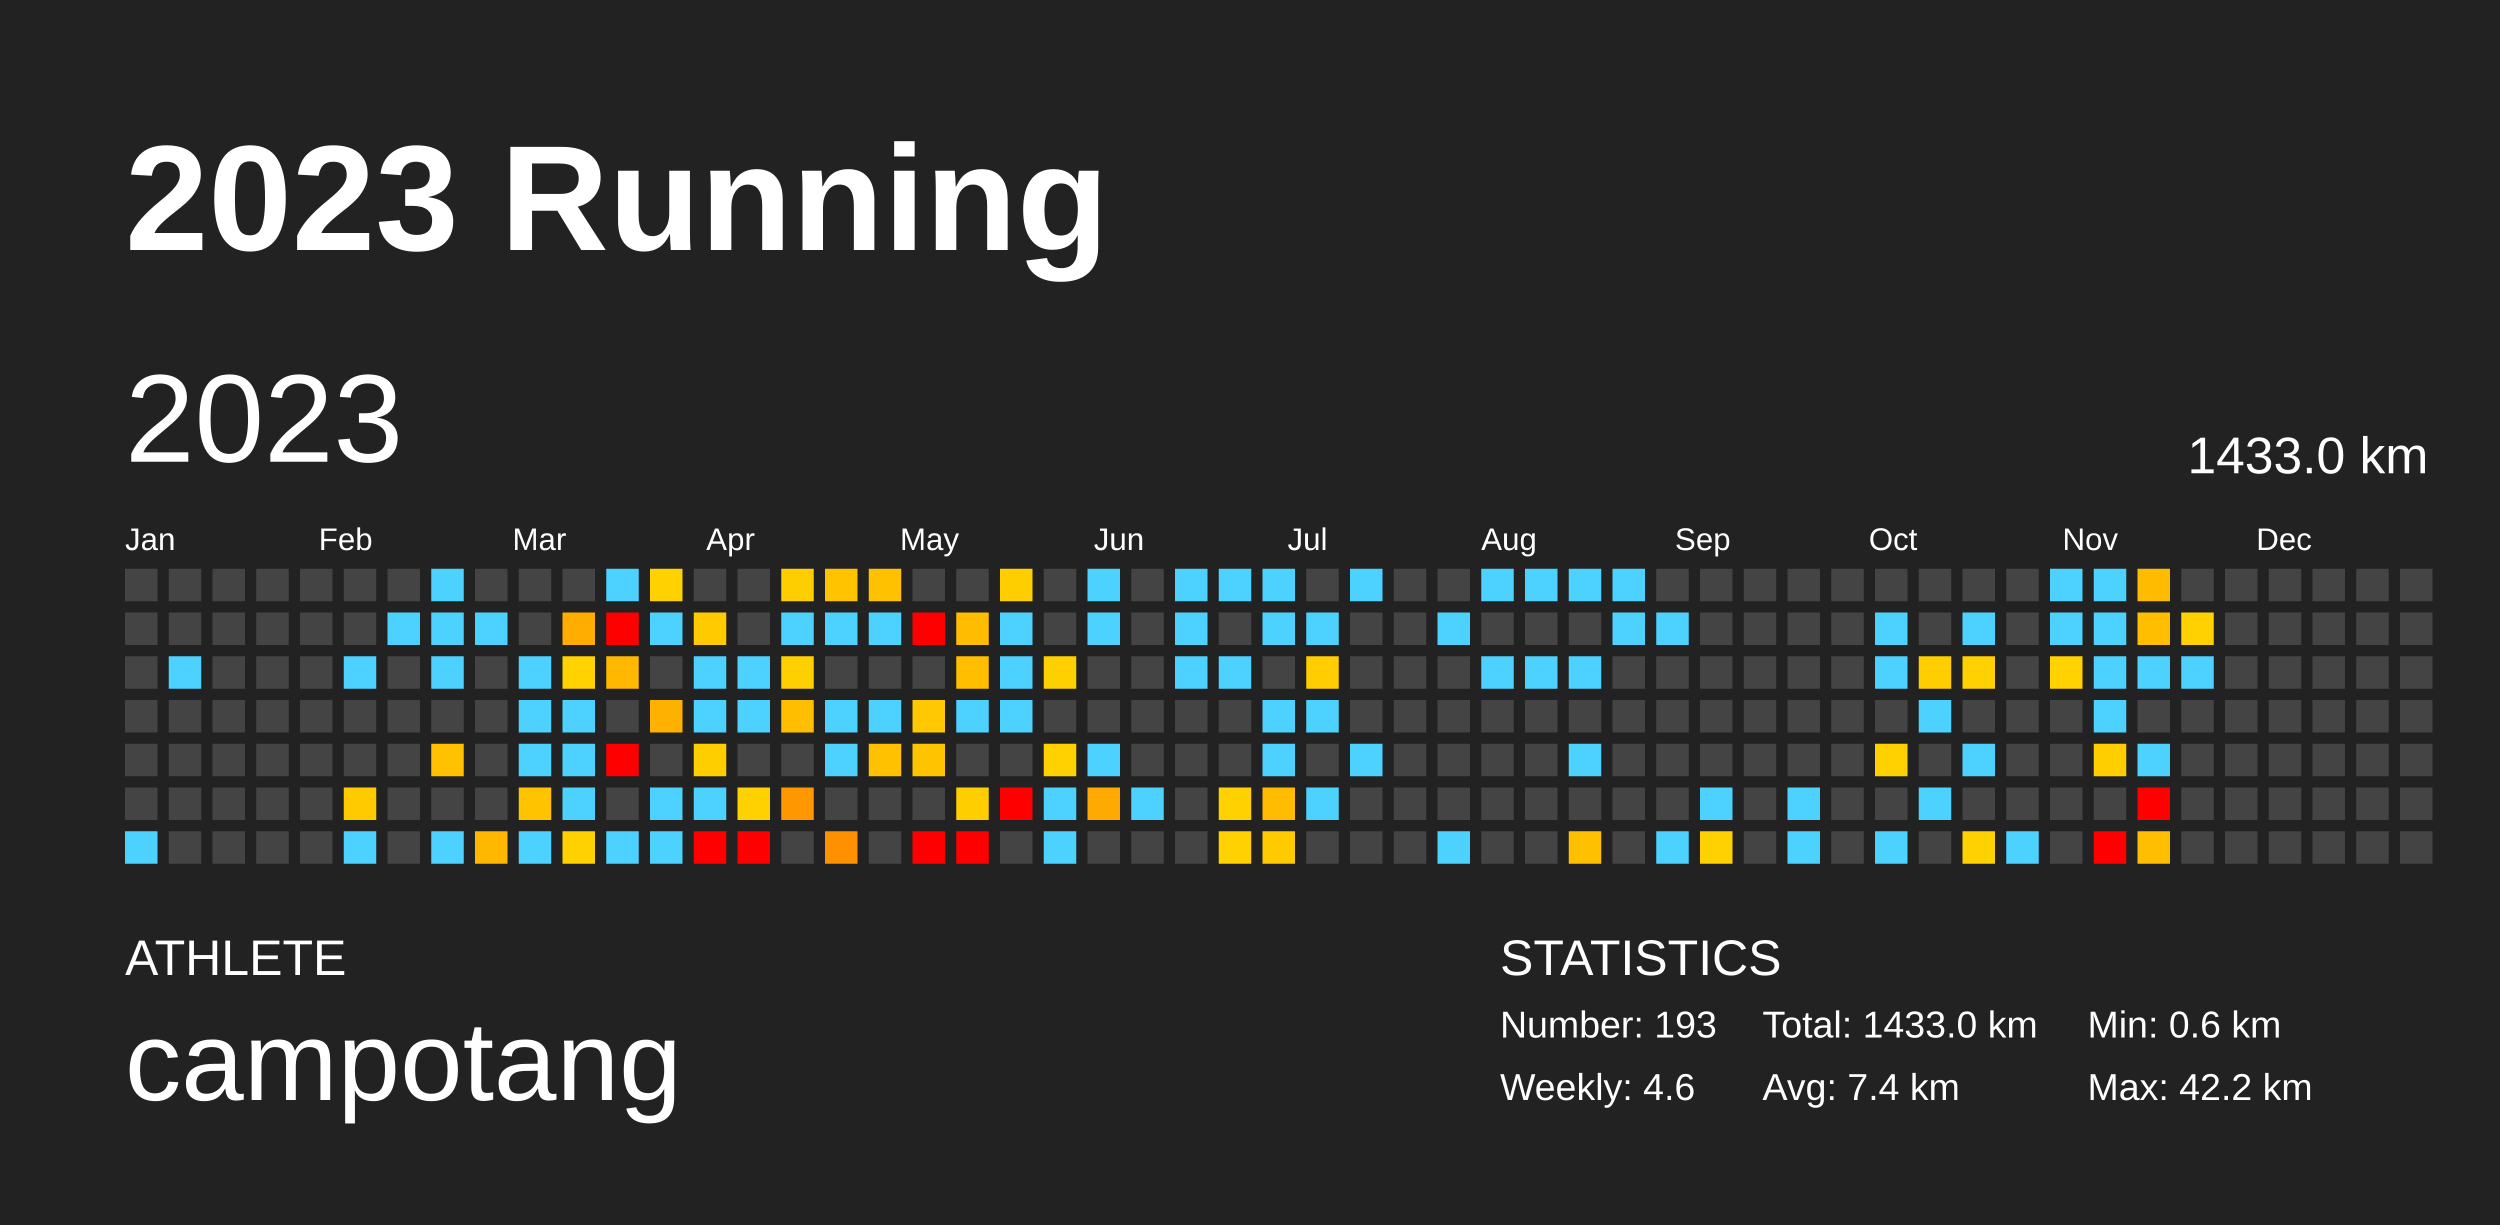
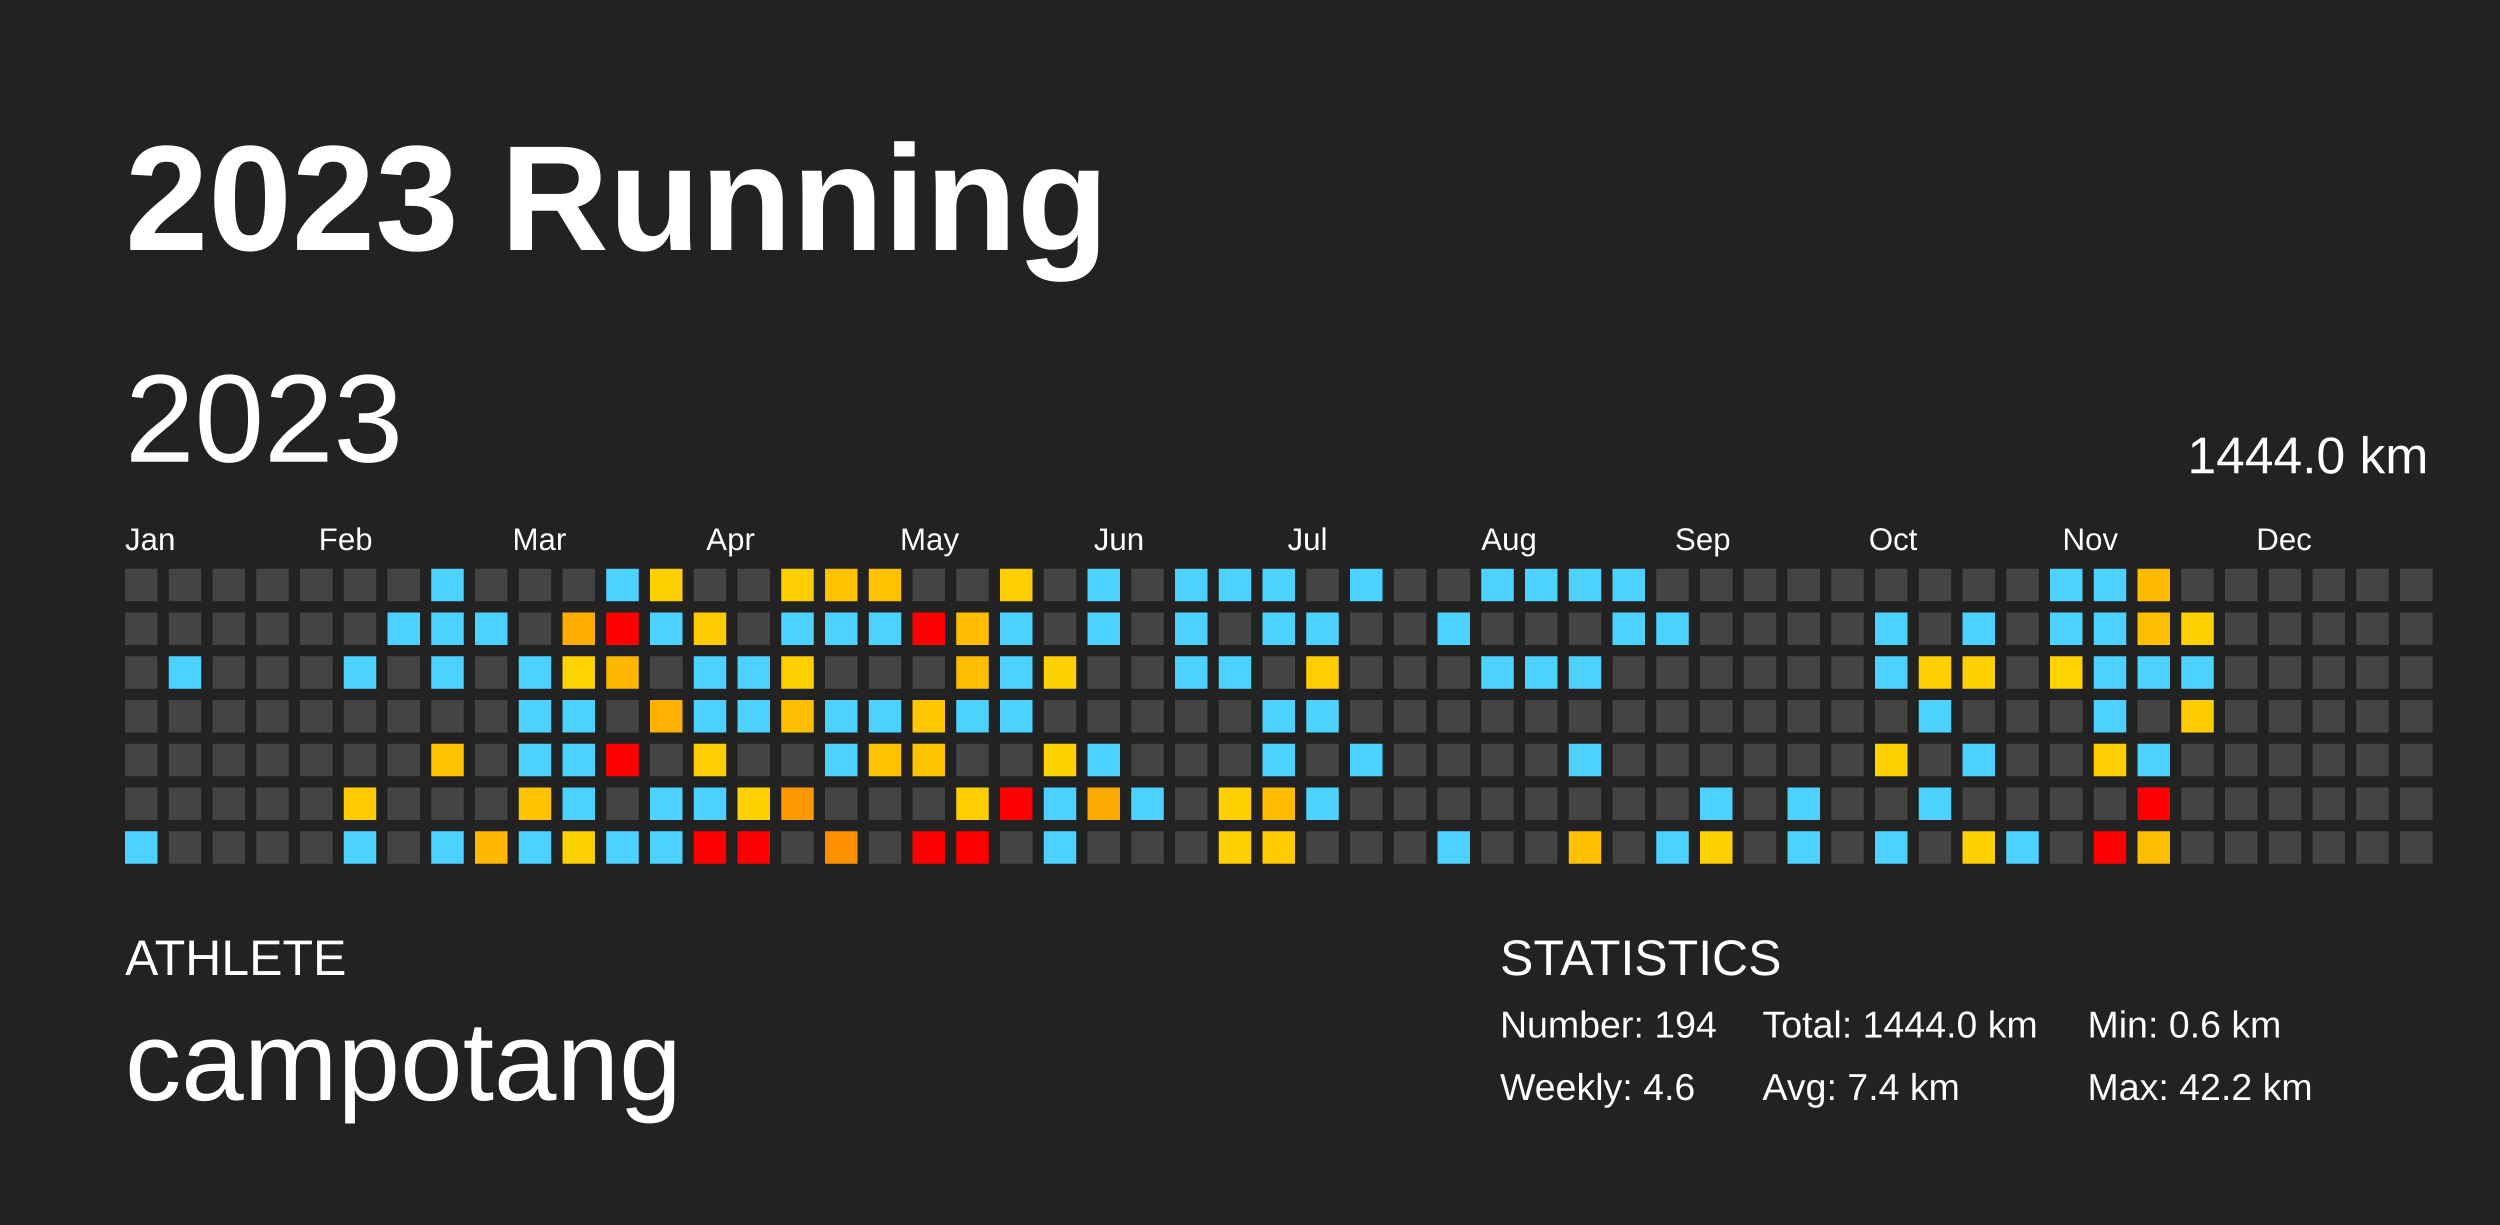
<svg xmlns="http://www.w3.org/2000/svg" baseProfile="full" height="98mm" version="1.1" viewBox="0,0,200,98" width="200mm">
  <defs />
  <rect fill="#222222" height="98" width="200" x="0" y="0" />
  <text fill="#FFFFFF" style="font-size:12px; font-family:Arial; font-weight:bold;" x="10" y="20">2023 Running</text>
  <text fill="#FFFFFF" style="font-size:4px; font-family:Arial" x="10" y="78">ATHLETE</text>
  <text fill="#FFFFFF" style="font-size:9px; font-family:Arial" x="10" y="88">campotang</text>
  <text fill="#FFFFFF" style="font-size:4px; font-family:Arial" x="120" y="78">STATISTICS</text>
-   <text fill="#FFFFFF" style="font-size:3px; font-family:Arial" x="120" y="83">Number: 193</text>
+   <text fill="#FFFFFF" style="font-size:3px; font-family:Arial" x="120" y="83">Number: 194</text>
  <text fill="#FFFFFF" style="font-size:3px; font-family:Arial" x="120" y="88">Weekly: 4.6</text>
-   <text fill="#FFFFFF" style="font-size:3px; font-family:Arial" x="141" y="83">Total: 1433.0 km</text>
+   <text fill="#FFFFFF" style="font-size:3px; font-family:Arial" x="141" y="83">Total: 1444.0 km</text>
  <text fill="#FFFFFF" style="font-size:3px; font-family:Arial" x="141" y="88">Avg: 7.4 km</text>
  <text fill="#FFFFFF" style="font-size:3px; font-family:Arial" x="167" y="83">Min: 0.6 km</text>
  <text fill="#FFFFFF" style="font-size:3px; font-family:Arial" x="167" y="88">Max: 42.2 km</text>
  <text dominant-baseline="hanging" fill="#FFFFFF" style="font-size:10.0px; font-family:Arial;" x="10" y="30">2023</text>
-   <text dominant-baseline="hanging" fill="#FFFFFF" style="font-size:4.125px; font-family:Arial;" x="175" y="35">1433.0 km</text>
+   <text dominant-baseline="hanging" fill="#FFFFFF" style="font-size:4.125px; font-family:Arial;" x="175" y="35">1444.0 km</text>
  <text fill="#FFFFFF" style="font-size:2.5px; font-family:Arial" x="10.0" y="44">Jan</text>
  <text fill="#FFFFFF" style="font-size:2.5px; font-family:Arial" x="25.5" y="44">Feb</text>
  <text fill="#FFFFFF" style="font-size:2.5px; font-family:Arial" x="41.0" y="44">Mar</text>
  <text fill="#FFFFFF" style="font-size:2.5px; font-family:Arial" x="56.5" y="44">Apr</text>
  <text fill="#FFFFFF" style="font-size:2.5px; font-family:Arial" x="72.0" y="44">May</text>
  <text fill="#FFFFFF" style="font-size:2.5px; font-family:Arial" x="87.5" y="44">Jun</text>
  <text fill="#FFFFFF" style="font-size:2.5px; font-family:Arial" x="103.0" y="44">Jul</text>
  <text fill="#FFFFFF" style="font-size:2.5px; font-family:Arial" x="118.5" y="44">Aug</text>
  <text fill="#FFFFFF" style="font-size:2.5px; font-family:Arial" x="134.0" y="44">Sep</text>
  <text fill="#FFFFFF" style="font-size:2.5px; font-family:Arial" x="149.5" y="44">Oct</text>
  <text fill="#FFFFFF" style="font-size:2.5px; font-family:Arial" x="165.0" y="44">Nov</text>
  <text fill="#FFFFFF" style="font-size:2.5px; font-family:Arial" x="180.5" y="44">Dec</text>
  <rect fill="#444444" height="2.6" width="2.6" x="10.0" y="45.5" />
  <rect fill="#444444" height="2.6" width="2.6" x="10.0" y="49.0" />
  <rect fill="#444444" height="2.6" width="2.6" x="10.0" y="52.5" />
  <rect fill="#444444" height="2.6" width="2.6" x="10.0" y="56.0" />
  <rect fill="#444444" height="2.6" width="2.6" x="10.0" y="59.5" />
  <rect fill="#444444" height="2.6" width="2.6" x="10.0" y="63.0" />
  <rect fill="#4dd2ff" height="2.6" width="2.6" x="10.0" y="66.5" />
  <rect fill="#444444" height="2.6" width="2.6" x="13.5" y="45.5" />
  <rect fill="#444444" height="2.6" width="2.6" x="13.5" y="49.0" />
  <rect fill="#4dd2ff" height="2.6" width="2.6" x="13.5" y="52.5" />
  <rect fill="#444444" height="2.6" width="2.6" x="13.5" y="56.0" />
  <rect fill="#444444" height="2.6" width="2.6" x="13.5" y="59.5" />
  <rect fill="#444444" height="2.6" width="2.6" x="13.5" y="63.0" />
  <rect fill="#444444" height="2.6" width="2.6" x="13.5" y="66.5" />
  <rect fill="#444444" height="2.6" width="2.6" x="17.0" y="45.5" />
  <rect fill="#444444" height="2.6" width="2.6" x="17.0" y="49.0" />
  <rect fill="#444444" height="2.6" width="2.6" x="17.0" y="52.5" />
  <rect fill="#444444" height="2.6" width="2.6" x="17.0" y="56.0" />
  <rect fill="#444444" height="2.6" width="2.6" x="17.0" y="59.5" />
  <rect fill="#444444" height="2.6" width="2.6" x="17.0" y="63.0" />
  <rect fill="#444444" height="2.6" width="2.6" x="17.0" y="66.5" />
  <rect fill="#444444" height="2.6" width="2.6" x="20.5" y="45.5" />
  <rect fill="#444444" height="2.6" width="2.6" x="20.5" y="49.0" />
  <rect fill="#444444" height="2.6" width="2.6" x="20.5" y="52.5" />
  <rect fill="#444444" height="2.6" width="2.6" x="20.5" y="56.0" />
  <rect fill="#444444" height="2.6" width="2.6" x="20.5" y="59.5" />
  <rect fill="#444444" height="2.6" width="2.6" x="20.5" y="63.0" />
  <rect fill="#444444" height="2.6" width="2.6" x="20.5" y="66.5" />
  <rect fill="#444444" height="2.6" width="2.6" x="24.0" y="45.5" />
  <rect fill="#444444" height="2.6" width="2.6" x="24.0" y="49.0" />
  <rect fill="#444444" height="2.6" width="2.6" x="24.0" y="52.5" />
  <rect fill="#444444" height="2.6" width="2.6" x="24.0" y="56.0" />
  <rect fill="#444444" height="2.6" width="2.6" x="24.0" y="59.5" />
  <rect fill="#444444" height="2.6" width="2.6" x="24.0" y="63.0" />
  <rect fill="#444444" height="2.6" width="2.6" x="24.0" y="66.5" />
  <rect fill="#444444" height="2.6" width="2.6" x="27.5" y="45.5" />
  <rect fill="#444444" height="2.6" width="2.6" x="27.5" y="49.0" />
  <rect fill="#4dd2ff" height="2.6" width="2.6" x="27.5" y="52.5" />
  <rect fill="#444444" height="2.6" width="2.6" x="27.5" y="56.0" />
  <rect fill="#444444" height="2.6" width="2.6" x="27.5" y="59.5" />
  <rect fill="#ffcb00" height="2.6" width="2.6" x="27.5" y="63.0" />
  <rect fill="#4dd2ff" height="2.6" width="2.6" x="27.5" y="66.5" />
  <rect fill="#444444" height="2.6" width="2.6" x="31.0" y="45.5" />
  <rect fill="#4dd2ff" height="2.6" width="2.6" x="31.0" y="49.0" />
  <rect fill="#444444" height="2.6" width="2.6" x="31.0" y="52.5" />
  <rect fill="#444444" height="2.6" width="2.6" x="31.0" y="56.0" />
  <rect fill="#444444" height="2.6" width="2.6" x="31.0" y="59.5" />
  <rect fill="#444444" height="2.6" width="2.6" x="31.0" y="63.0" />
  <rect fill="#444444" height="2.6" width="2.6" x="31.0" y="66.5" />
  <rect fill="#4dd2ff" height="2.6" width="2.6" x="34.5" y="45.5" />
  <rect fill="#4dd2ff" height="2.6" width="2.6" x="34.5" y="49.0" />
  <rect fill="#4dd2ff" height="2.6" width="2.6" x="34.5" y="52.5" />
  <rect fill="#444444" height="2.6" width="2.6" x="34.5" y="56.0" />
  <rect fill="#ffc100" height="2.6" width="2.6" x="34.5" y="59.5" />
  <rect fill="#444444" height="2.6" width="2.6" x="34.5" y="63.0" />
  <rect fill="#4dd2ff" height="2.6" width="2.6" x="34.5" y="66.5" />
  <rect fill="#444444" height="2.6" width="2.6" x="38.0" y="45.5" />
  <rect fill="#4dd2ff" height="2.6" width="2.6" x="38.0" y="49.0" />
  <rect fill="#444444" height="2.6" width="2.6" x="38.0" y="52.5" />
  <rect fill="#444444" height="2.6" width="2.6" x="38.0" y="56.0" />
  <rect fill="#444444" height="2.6" width="2.6" x="38.0" y="59.5" />
  <rect fill="#444444" height="2.6" width="2.6" x="38.0" y="63.0" />
  <rect fill="#ffb700" height="2.6" width="2.6" x="38.0" y="66.5" />
  <rect fill="#444444" height="2.6" width="2.6" x="41.5" y="45.5" />
  <rect fill="#444444" height="2.6" width="2.6" x="41.5" y="49.0" />
  <rect fill="#4dd2ff" height="2.6" width="2.6" x="41.5" y="52.5" />
  <rect fill="#4dd2ff" height="2.6" width="2.6" x="41.5" y="56.0" />
  <rect fill="#4dd2ff" height="2.6" width="2.6" x="41.5" y="59.5" />
  <rect fill="#ffc300" height="2.6" width="2.6" x="41.5" y="63.0" />
  <rect fill="#4dd2ff" height="2.6" width="2.6" x="41.5" y="66.5" />
  <rect fill="#444444" height="2.6" width="2.6" x="45.0" y="45.5" />
  <rect fill="#ffad00" height="2.6" width="2.6" x="45.0" y="49.0" />
  <rect fill="#ffd200" height="2.6" width="2.6" x="45.0" y="52.5" />
  <rect fill="#4dd2ff" height="2.6" width="2.6" x="45.0" y="56.0" />
  <rect fill="#4dd2ff" height="2.6" width="2.6" x="45.0" y="59.5" />
  <rect fill="#4dd2ff" height="2.6" width="2.6" x="45.0" y="63.0" />
  <rect fill="#ffd100" height="2.6" width="2.6" x="45.0" y="66.5" />
  <rect fill="#4dd2ff" height="2.6" width="2.6" x="48.5" y="45.5" />
  <rect fill="red" height="2.6" width="2.6" x="48.5" y="49.0" />
  <rect fill="#ffb700" height="2.6" width="2.6" x="48.5" y="52.5" />
  <rect fill="#444444" height="2.6" width="2.6" x="48.5" y="56.0" />
  <rect fill="red" height="2.6" width="2.6" x="48.5" y="59.5" />
  <rect fill="#444444" height="2.6" width="2.6" x="48.5" y="63.0" />
  <rect fill="#4dd2ff" height="2.6" width="2.6" x="48.5" y="66.5" />
  <rect fill="#ffd100" height="2.6" width="2.6" x="52.0" y="45.5" />
  <rect fill="#4dd2ff" height="2.6" width="2.6" x="52.0" y="49.0" />
  <rect fill="#444444" height="2.6" width="2.6" x="52.0" y="52.5" />
  <rect fill="#ffb100" height="2.6" width="2.6" x="52.0" y="56.0" />
  <rect fill="#444444" height="2.6" width="2.6" x="52.0" y="59.5" />
  <rect fill="#4dd2ff" height="2.6" width="2.6" x="52.0" y="63.0" />
  <rect fill="#4dd2ff" height="2.6" width="2.6" x="52.0" y="66.5" />
  <rect fill="#444444" height="2.6" width="2.6" x="55.5" y="45.5" />
  <rect fill="#ffcb00" height="2.6" width="2.6" x="55.5" y="49.0" />
  <rect fill="#4dd2ff" height="2.6" width="2.6" x="55.5" y="52.5" />
  <rect fill="#4dd2ff" height="2.6" width="2.6" x="55.5" y="56.0" />
  <rect fill="#ffce00" height="2.6" width="2.6" x="55.5" y="59.5" />
  <rect fill="#4dd2ff" height="2.6" width="2.6" x="55.5" y="63.0" />
  <rect fill="red" height="2.6" width="2.6" x="55.5" y="66.5" />
  <rect fill="#444444" height="2.6" width="2.6" x="59.0" y="45.5" />
  <rect fill="#444444" height="2.6" width="2.6" x="59.0" y="49.0" />
  <rect fill="#4dd2ff" height="2.6" width="2.6" x="59.0" y="52.5" />
  <rect fill="#4dd2ff" height="2.6" width="2.6" x="59.0" y="56.0" />
  <rect fill="#444444" height="2.6" width="2.6" x="59.0" y="59.5" />
  <rect fill="#ffd100" height="2.6" width="2.6" x="59.0" y="63.0" />
  <rect fill="red" height="2.6" width="2.6" x="59.0" y="66.5" />
  <rect fill="#ffce00" height="2.6" width="2.6" x="62.5" y="45.5" />
  <rect fill="#4dd2ff" height="2.6" width="2.6" x="62.5" y="49.0" />
  <rect fill="#ffd000" height="2.6" width="2.6" x="62.5" y="52.5" />
  <rect fill="#ffbe00" height="2.6" width="2.6" x="62.5" y="56.0" />
  <rect fill="#444444" height="2.6" width="2.6" x="62.5" y="59.5" />
  <rect fill="#ff9700" height="2.6" width="2.6" x="62.5" y="63.0" />
  <rect fill="#444444" height="2.6" width="2.6" x="62.5" y="66.5" />
  <rect fill="#ffc300" height="2.6" width="2.6" x="66.0" y="45.5" />
  <rect fill="#4dd2ff" height="2.6" width="2.6" x="66.0" y="49.0" />
  <rect fill="#444444" height="2.6" width="2.6" x="66.0" y="52.5" />
  <rect fill="#4dd2ff" height="2.6" width="2.6" x="66.0" y="56.0" />
  <rect fill="#4dd2ff" height="2.6" width="2.6" x="66.0" y="59.5" />
  <rect fill="#444444" height="2.6" width="2.6" x="66.0" y="63.0" />
  <rect fill="#ff9100" height="2.6" width="2.6" x="66.0" y="66.5" />
  <rect fill="#ffc100" height="2.6" width="2.6" x="69.5" y="45.5" />
  <rect fill="#4dd2ff" height="2.6" width="2.6" x="69.5" y="49.0" />
  <rect fill="#444444" height="2.6" width="2.6" x="69.5" y="52.5" />
  <rect fill="#4dd2ff" height="2.6" width="2.6" x="69.5" y="56.0" />
  <rect fill="#ffc100" height="2.6" width="2.6" x="69.5" y="59.5" />
  <rect fill="#444444" height="2.6" width="2.6" x="69.5" y="63.0" />
  <rect fill="#444444" height="2.6" width="2.6" x="69.5" y="66.5" />
  <rect fill="#444444" height="2.6" width="2.6" x="73.0" y="45.5" />
  <rect fill="red" height="2.6" width="2.6" x="73.0" y="49.0" />
  <rect fill="#444444" height="2.6" width="2.6" x="73.0" y="52.5" />
  <rect fill="#ffc800" height="2.6" width="2.6" x="73.0" y="56.0" />
  <rect fill="#ffc400" height="2.6" width="2.6" x="73.0" y="59.5" />
  <rect fill="#444444" height="2.6" width="2.6" x="73.0" y="63.0" />
  <rect fill="red" height="2.6" width="2.6" x="73.0" y="66.5" />
  <rect fill="#444444" height="2.6" width="2.6" x="76.5" y="45.5" />
  <rect fill="#ffbc00" height="2.6" width="2.6" x="76.5" y="49.0" />
  <rect fill="#ffbe00" height="2.6" width="2.6" x="76.5" y="52.5" />
  <rect fill="#4dd2ff" height="2.6" width="2.6" x="76.5" y="56.0" />
  <rect fill="#444444" height="2.6" width="2.6" x="76.5" y="59.5" />
  <rect fill="#ffce00" height="2.6" width="2.6" x="76.5" y="63.0" />
  <rect fill="red" height="2.6" width="2.6" x="76.5" y="66.5" />
  <rect fill="#ffce00" height="2.6" width="2.6" x="80.0" y="45.5" />
  <rect fill="#4dd2ff" height="2.6" width="2.6" x="80.0" y="49.0" />
  <rect fill="#4dd2ff" height="2.6" width="2.6" x="80.0" y="52.5" />
  <rect fill="#4dd2ff" height="2.6" width="2.6" x="80.0" y="56.0" />
  <rect fill="#444444" height="2.6" width="2.6" x="80.0" y="59.5" />
  <rect fill="red" height="2.6" width="2.6" x="80.0" y="63.0" />
  <rect fill="#444444" height="2.6" width="2.6" x="80.0" y="66.5" />
  <rect fill="#444444" height="2.6" width="2.6" x="83.5" y="45.5" />
  <rect fill="#444444" height="2.6" width="2.6" x="83.5" y="49.0" />
  <rect fill="#ffd000" height="2.6" width="2.6" x="83.5" y="52.5" />
  <rect fill="#444444" height="2.6" width="2.6" x="83.5" y="56.0" />
  <rect fill="#ffd100" height="2.6" width="2.6" x="83.5" y="59.5" />
  <rect fill="#4dd2ff" height="2.6" width="2.6" x="83.5" y="63.0" />
  <rect fill="#4dd2ff" height="2.6" width="2.6" x="83.5" y="66.5" />
  <rect fill="#4dd2ff" height="2.6" width="2.6" x="87.0" y="45.5" />
  <rect fill="#4dd2ff" height="2.6" width="2.6" x="87.0" y="49.0" />
  <rect fill="#444444" height="2.6" width="2.6" x="87.0" y="52.5" />
  <rect fill="#444444" height="2.6" width="2.6" x="87.0" y="56.0" />
  <rect fill="#4dd2ff" height="2.6" width="2.6" x="87.0" y="59.5" />
  <rect fill="#ffaa00" height="2.6" width="2.6" x="87.0" y="63.0" />
  <rect fill="#444444" height="2.6" width="2.6" x="87.0" y="66.5" />
  <rect fill="#444444" height="2.6" width="2.6" x="90.5" y="45.5" />
  <rect fill="#444444" height="2.6" width="2.6" x="90.5" y="49.0" />
  <rect fill="#444444" height="2.6" width="2.6" x="90.5" y="52.5" />
  <rect fill="#444444" height="2.6" width="2.6" x="90.5" y="56.0" />
  <rect fill="#444444" height="2.6" width="2.6" x="90.5" y="59.5" />
  <rect fill="#4dd2ff" height="2.6" width="2.6" x="90.5" y="63.0" />
  <rect fill="#444444" height="2.6" width="2.6" x="90.5" y="66.5" />
  <rect fill="#4dd2ff" height="2.6" width="2.6" x="94.0" y="45.5" />
  <rect fill="#4dd2ff" height="2.6" width="2.6" x="94.0" y="49.0" />
  <rect fill="#4dd2ff" height="2.6" width="2.6" x="94.0" y="52.5" />
  <rect fill="#444444" height="2.6" width="2.6" x="94.0" y="56.0" />
  <rect fill="#444444" height="2.6" width="2.6" x="94.0" y="59.5" />
  <rect fill="#444444" height="2.6" width="2.6" x="94.0" y="63.0" />
  <rect fill="#444444" height="2.6" width="2.6" x="94.0" y="66.5" />
  <rect fill="#4dd2ff" height="2.6" width="2.6" x="97.5" y="45.5" />
  <rect fill="#444444" height="2.6" width="2.6" x="97.5" y="49.0" />
  <rect fill="#4dd2ff" height="2.6" width="2.6" x="97.5" y="52.5" />
  <rect fill="#444444" height="2.6" width="2.6" x="97.5" y="56.0" />
  <rect fill="#444444" height="2.6" width="2.6" x="97.5" y="59.5" />
  <rect fill="#ffd100" height="2.6" width="2.6" x="97.5" y="63.0" />
  <rect fill="#ffd100" height="2.6" width="2.6" x="97.5" y="66.5" />
  <rect fill="#4dd2ff" height="2.6" width="2.6" x="101.0" y="45.5" />
  <rect fill="#4dd2ff" height="2.6" width="2.6" x="101.0" y="49.0" />
  <rect fill="#444444" height="2.6" width="2.6" x="101.0" y="52.5" />
  <rect fill="#4dd2ff" height="2.6" width="2.6" x="101.0" y="56.0" />
  <rect fill="#4dd2ff" height="2.6" width="2.6" x="101.0" y="59.5" />
  <rect fill="#ffbc00" height="2.6" width="2.6" x="101.0" y="63.0" />
  <rect fill="#ffcb00" height="2.6" width="2.6" x="101.0" y="66.5" />
  <rect fill="#444444" height="2.6" width="2.6" x="104.5" y="45.5" />
  <rect fill="#4dd2ff" height="2.6" width="2.6" x="104.5" y="49.0" />
  <rect fill="#ffcd00" height="2.6" width="2.6" x="104.5" y="52.5" />
  <rect fill="#4dd2ff" height="2.6" width="2.6" x="104.5" y="56.0" />
  <rect fill="#444444" height="2.6" width="2.6" x="104.5" y="59.5" />
  <rect fill="#4dd2ff" height="2.6" width="2.6" x="104.5" y="63.0" />
  <rect fill="#444444" height="2.6" width="2.6" x="104.5" y="66.5" />
  <rect fill="#4dd2ff" height="2.6" width="2.6" x="108.0" y="45.5" />
  <rect fill="#444444" height="2.6" width="2.6" x="108.0" y="49.0" />
  <rect fill="#444444" height="2.6" width="2.6" x="108.0" y="52.5" />
  <rect fill="#444444" height="2.6" width="2.6" x="108.0" y="56.0" />
  <rect fill="#4dd2ff" height="2.6" width="2.6" x="108.0" y="59.5" />
  <rect fill="#444444" height="2.6" width="2.6" x="108.0" y="63.0" />
  <rect fill="#444444" height="2.6" width="2.6" x="108.0" y="66.5" />
  <rect fill="#444444" height="2.6" width="2.6" x="111.5" y="45.5" />
  <rect fill="#444444" height="2.6" width="2.6" x="111.5" y="49.0" />
  <rect fill="#444444" height="2.6" width="2.6" x="111.5" y="52.5" />
  <rect fill="#444444" height="2.6" width="2.6" x="111.5" y="56.0" />
  <rect fill="#444444" height="2.6" width="2.6" x="111.5" y="59.5" />
  <rect fill="#444444" height="2.6" width="2.6" x="111.5" y="63.0" />
  <rect fill="#444444" height="2.6" width="2.6" x="111.5" y="66.5" />
  <rect fill="#444444" height="2.6" width="2.6" x="115.0" y="45.5" />
  <rect fill="#4dd2ff" height="2.6" width="2.6" x="115.0" y="49.0" />
  <rect fill="#444444" height="2.6" width="2.6" x="115.0" y="52.5" />
  <rect fill="#444444" height="2.6" width="2.6" x="115.0" y="56.0" />
  <rect fill="#444444" height="2.6" width="2.6" x="115.0" y="59.5" />
  <rect fill="#444444" height="2.6" width="2.6" x="115.0" y="63.0" />
  <rect fill="#4dd2ff" height="2.6" width="2.6" x="115.0" y="66.5" />
  <rect fill="#4dd2ff" height="2.6" width="2.6" x="118.5" y="45.5" />
  <rect fill="#444444" height="2.6" width="2.6" x="118.5" y="49.0" />
  <rect fill="#4dd2ff" height="2.6" width="2.6" x="118.5" y="52.5" />
  <rect fill="#444444" height="2.6" width="2.6" x="118.5" y="56.0" />
  <rect fill="#444444" height="2.6" width="2.6" x="118.5" y="59.5" />
  <rect fill="#444444" height="2.6" width="2.6" x="118.5" y="63.0" />
  <rect fill="#444444" height="2.6" width="2.6" x="118.5" y="66.5" />
  <rect fill="#4dd2ff" height="2.6" width="2.6" x="122.0" y="45.5" />
  <rect fill="#444444" height="2.6" width="2.6" x="122.0" y="49.0" />
  <rect fill="#4dd2ff" height="2.6" width="2.6" x="122.0" y="52.5" />
  <rect fill="#444444" height="2.6" width="2.6" x="122.0" y="56.0" />
  <rect fill="#444444" height="2.6" width="2.6" x="122.0" y="59.5" />
  <rect fill="#444444" height="2.6" width="2.6" x="122.0" y="63.0" />
  <rect fill="#444444" height="2.6" width="2.6" x="122.0" y="66.5" />
  <rect fill="#4dd2ff" height="2.6" width="2.6" x="125.5" y="45.5" />
  <rect fill="#444444" height="2.6" width="2.6" x="125.5" y="49.0" />
  <rect fill="#4dd2ff" height="2.6" width="2.6" x="125.5" y="52.5" />
  <rect fill="#444444" height="2.6" width="2.6" x="125.5" y="56.0" />
  <rect fill="#4dd2ff" height="2.6" width="2.6" x="125.5" y="59.5" />
  <rect fill="#444444" height="2.6" width="2.6" x="125.5" y="63.0" />
  <rect fill="#ffc000" height="2.6" width="2.6" x="125.5" y="66.5" />
  <rect fill="#4dd2ff" height="2.6" width="2.6" x="129.0" y="45.5" />
  <rect fill="#4dd2ff" height="2.6" width="2.6" x="129.0" y="49.0" />
  <rect fill="#444444" height="2.6" width="2.6" x="129.0" y="52.5" />
  <rect fill="#444444" height="2.6" width="2.6" x="129.0" y="56.0" />
  <rect fill="#444444" height="2.6" width="2.6" x="129.0" y="59.5" />
  <rect fill="#444444" height="2.6" width="2.6" x="129.0" y="63.0" />
  <rect fill="#444444" height="2.6" width="2.6" x="129.0" y="66.5" />
  <rect fill="#444444" height="2.6" width="2.6" x="132.5" y="45.5" />
  <rect fill="#4dd2ff" height="2.6" width="2.6" x="132.5" y="49.0" />
  <rect fill="#444444" height="2.6" width="2.6" x="132.5" y="52.5" />
  <rect fill="#444444" height="2.6" width="2.6" x="132.5" y="56.0" />
  <rect fill="#444444" height="2.6" width="2.6" x="132.5" y="59.5" />
  <rect fill="#444444" height="2.6" width="2.6" x="132.5" y="63.0" />
  <rect fill="#4dd2ff" height="2.6" width="2.6" x="132.5" y="66.5" />
  <rect fill="#444444" height="2.6" width="2.6" x="136.0" y="45.5" />
  <rect fill="#444444" height="2.6" width="2.6" x="136.0" y="49.0" />
  <rect fill="#444444" height="2.6" width="2.6" x="136.0" y="52.5" />
  <rect fill="#444444" height="2.6" width="2.6" x="136.0" y="56.0" />
  <rect fill="#444444" height="2.6" width="2.6" x="136.0" y="59.5" />
  <rect fill="#4dd2ff" height="2.6" width="2.6" x="136.0" y="63.0" />
  <rect fill="#ffd100" height="2.6" width="2.6" x="136.0" y="66.5" />
  <rect fill="#444444" height="2.6" width="2.6" x="139.5" y="45.5" />
  <rect fill="#444444" height="2.6" width="2.6" x="139.5" y="49.0" />
  <rect fill="#444444" height="2.6" width="2.6" x="139.5" y="52.5" />
  <rect fill="#444444" height="2.6" width="2.6" x="139.5" y="56.0" />
  <rect fill="#444444" height="2.6" width="2.6" x="139.5" y="59.5" />
  <rect fill="#444444" height="2.6" width="2.6" x="139.5" y="63.0" />
  <rect fill="#444444" height="2.6" width="2.6" x="139.5" y="66.5" />
  <rect fill="#444444" height="2.6" width="2.6" x="143.0" y="45.5" />
  <rect fill="#444444" height="2.6" width="2.6" x="143.0" y="49.0" />
  <rect fill="#444444" height="2.6" width="2.6" x="143.0" y="52.5" />
  <rect fill="#444444" height="2.6" width="2.6" x="143.0" y="56.0" />
  <rect fill="#444444" height="2.6" width="2.6" x="143.0" y="59.5" />
  <rect fill="#4dd2ff" height="2.6" width="2.6" x="143.0" y="63.0" />
  <rect fill="#4dd2ff" height="2.6" width="2.6" x="143.0" y="66.5" />
  <rect fill="#444444" height="2.6" width="2.6" x="146.5" y="45.5" />
  <rect fill="#444444" height="2.6" width="2.6" x="146.5" y="49.0" />
  <rect fill="#444444" height="2.6" width="2.6" x="146.5" y="52.5" />
  <rect fill="#444444" height="2.6" width="2.6" x="146.5" y="56.0" />
  <rect fill="#444444" height="2.6" width="2.6" x="146.5" y="59.5" />
  <rect fill="#444444" height="2.6" width="2.6" x="146.5" y="63.0" />
  <rect fill="#444444" height="2.6" width="2.6" x="146.5" y="66.5" />
  <rect fill="#444444" height="2.6" width="2.6" x="150.0" y="45.5" />
  <rect fill="#4dd2ff" height="2.6" width="2.6" x="150.0" y="49.0" />
  <rect fill="#4dd2ff" height="2.6" width="2.6" x="150.0" y="52.5" />
  <rect fill="#444444" height="2.6" width="2.6" x="150.0" y="56.0" />
  <rect fill="#ffd100" height="2.6" width="2.6" x="150.0" y="59.5" />
  <rect fill="#444444" height="2.6" width="2.6" x="150.0" y="63.0" />
  <rect fill="#4dd2ff" height="2.6" width="2.6" x="150.0" y="66.5" />
  <rect fill="#444444" height="2.6" width="2.6" x="153.5" y="45.5" />
  <rect fill="#444444" height="2.6" width="2.6" x="153.5" y="49.0" />
  <rect fill="#ffce00" height="2.6" width="2.6" x="153.5" y="52.5" />
  <rect fill="#4dd2ff" height="2.6" width="2.6" x="153.5" y="56.0" />
  <rect fill="#444444" height="2.6" width="2.6" x="153.5" y="59.5" />
  <rect fill="#4dd2ff" height="2.6" width="2.6" x="153.5" y="63.0" />
  <rect fill="#444444" height="2.6" width="2.6" x="153.5" y="66.5" />
  <rect fill="#444444" height="2.6" width="2.6" x="157.0" y="45.5" />
  <rect fill="#4dd2ff" height="2.6" width="2.6" x="157.0" y="49.0" />
  <rect fill="#ffd100" height="2.6" width="2.6" x="157.0" y="52.5" />
  <rect fill="#444444" height="2.6" width="2.6" x="157.0" y="56.0" />
  <rect fill="#4dd2ff" height="2.6" width="2.6" x="157.0" y="59.5" />
  <rect fill="#444444" height="2.6" width="2.6" x="157.0" y="63.0" />
  <rect fill="#ffd100" height="2.6" width="2.6" x="157.0" y="66.5" />
  <rect fill="#444444" height="2.6" width="2.6" x="160.5" y="45.5" />
  <rect fill="#444444" height="2.6" width="2.6" x="160.5" y="49.0" />
  <rect fill="#444444" height="2.6" width="2.6" x="160.5" y="52.5" />
  <rect fill="#444444" height="2.6" width="2.6" x="160.5" y="56.0" />
  <rect fill="#444444" height="2.6" width="2.6" x="160.5" y="59.5" />
  <rect fill="#444444" height="2.6" width="2.6" x="160.5" y="63.0" />
  <rect fill="#4dd2ff" height="2.6" width="2.6" x="160.5" y="66.5" />
  <rect fill="#4dd2ff" height="2.6" width="2.6" x="164.0" y="45.5" />
  <rect fill="#4dd2ff" height="2.6" width="2.6" x="164.0" y="49.0" />
  <rect fill="#ffd200" height="2.6" width="2.6" x="164.0" y="52.5" />
  <rect fill="#444444" height="2.6" width="2.6" x="164.0" y="56.0" />
  <rect fill="#444444" height="2.6" width="2.6" x="164.0" y="59.5" />
  <rect fill="#444444" height="2.6" width="2.6" x="164.0" y="63.0" />
  <rect fill="#444444" height="2.6" width="2.6" x="164.0" y="66.5" />
  <rect fill="#4dd2ff" height="2.6" width="2.6" x="167.5" y="45.5" />
  <rect fill="#4dd2ff" height="2.6" width="2.6" x="167.5" y="49.0" />
  <rect fill="#4dd2ff" height="2.6" width="2.6" x="167.5" y="52.5" />
  <rect fill="#4dd2ff" height="2.6" width="2.6" x="167.5" y="56.0" />
  <rect fill="#ffce00" height="2.6" width="2.6" x="167.5" y="59.5" />
  <rect fill="#444444" height="2.6" width="2.6" x="167.5" y="63.0" />
  <rect fill="red" height="2.6" width="2.6" x="167.5" y="66.5" />
  <rect fill="#ffbb00" height="2.6" width="2.6" x="171.0" y="45.5" />
  <rect fill="#ffbe00" height="2.6" width="2.6" x="171.0" y="49.0" />
  <rect fill="#4dd2ff" height="2.6" width="2.6" x="171.0" y="52.5" />
  <rect fill="#444444" height="2.6" width="2.6" x="171.0" y="56.0" />
  <rect fill="#4dd2ff" height="2.6" width="2.6" x="171.0" y="59.5" />
  <rect fill="red" height="2.6" width="2.6" x="171.0" y="63.0" />
  <rect fill="#ffbe00" height="2.6" width="2.6" x="171.0" y="66.5" />
  <rect fill="#444444" height="2.6" width="2.6" x="174.5" y="45.5" />
  <rect fill="#ffd100" height="2.6" width="2.6" x="174.5" y="49.0" />
  <rect fill="#4dd2ff" height="2.6" width="2.6" x="174.5" y="52.5" />
-   <rect fill="#444444" height="2.6" width="2.6" x="174.5" y="56.0" />
+   <rect fill="#ffcb00" height="2.6" width="2.6" x="174.5" y="56.0" />
  <rect fill="#444444" height="2.6" width="2.6" x="174.5" y="59.5" />
  <rect fill="#444444" height="2.6" width="2.6" x="174.5" y="63.0" />
  <rect fill="#444444" height="2.6" width="2.6" x="174.5" y="66.5" />
  <rect fill="#444444" height="2.6" width="2.6" x="178.0" y="45.5" />
  <rect fill="#444444" height="2.6" width="2.6" x="178.0" y="49.0" />
  <rect fill="#444444" height="2.6" width="2.6" x="178.0" y="52.5" />
  <rect fill="#444444" height="2.6" width="2.6" x="178.0" y="56.0" />
  <rect fill="#444444" height="2.6" width="2.6" x="178.0" y="59.5" />
  <rect fill="#444444" height="2.6" width="2.6" x="178.0" y="63.0" />
  <rect fill="#444444" height="2.6" width="2.6" x="178.0" y="66.5" />
  <rect fill="#444444" height="2.6" width="2.6" x="181.5" y="45.5" />
  <rect fill="#444444" height="2.6" width="2.6" x="181.5" y="49.0" />
  <rect fill="#444444" height="2.6" width="2.6" x="181.5" y="52.5" />
  <rect fill="#444444" height="2.6" width="2.6" x="181.5" y="56.0" />
  <rect fill="#444444" height="2.6" width="2.6" x="181.5" y="59.5" />
  <rect fill="#444444" height="2.6" width="2.6" x="181.5" y="63.0" />
  <rect fill="#444444" height="2.6" width="2.6" x="181.5" y="66.5" />
  <rect fill="#444444" height="2.6" width="2.6" x="185.0" y="45.5" />
  <rect fill="#444444" height="2.6" width="2.6" x="185.0" y="49.0" />
  <rect fill="#444444" height="2.6" width="2.6" x="185.0" y="52.5" />
  <rect fill="#444444" height="2.6" width="2.6" x="185.0" y="56.0" />
  <rect fill="#444444" height="2.6" width="2.6" x="185.0" y="59.5" />
  <rect fill="#444444" height="2.6" width="2.6" x="185.0" y="63.0" />
  <rect fill="#444444" height="2.6" width="2.6" x="185.0" y="66.5" />
  <rect fill="#444444" height="2.6" width="2.6" x="188.5" y="45.5" />
  <rect fill="#444444" height="2.6" width="2.6" x="188.5" y="49.0" />
  <rect fill="#444444" height="2.6" width="2.6" x="188.5" y="52.5" />
  <rect fill="#444444" height="2.6" width="2.6" x="188.5" y="56.0" />
  <rect fill="#444444" height="2.6" width="2.6" x="188.5" y="59.5" />
  <rect fill="#444444" height="2.6" width="2.6" x="188.5" y="63.0" />
  <rect fill="#444444" height="2.6" width="2.6" x="188.5" y="66.5" />
  <rect fill="#444444" height="2.6" width="2.6" x="192.0" y="45.5" />
  <rect fill="#444444" height="2.6" width="2.6" x="192.0" y="49.0" />
  <rect fill="#444444" height="2.6" width="2.6" x="192.0" y="52.5" />
  <rect fill="#444444" height="2.6" width="2.6" x="192.0" y="56.0" />
  <rect fill="#444444" height="2.6" width="2.6" x="192.0" y="59.5" />
  <rect fill="#444444" height="2.6" width="2.6" x="192.0" y="63.0" />
  <rect fill="#444444" height="2.6" width="2.6" x="192.0" y="66.5" />
</svg>
